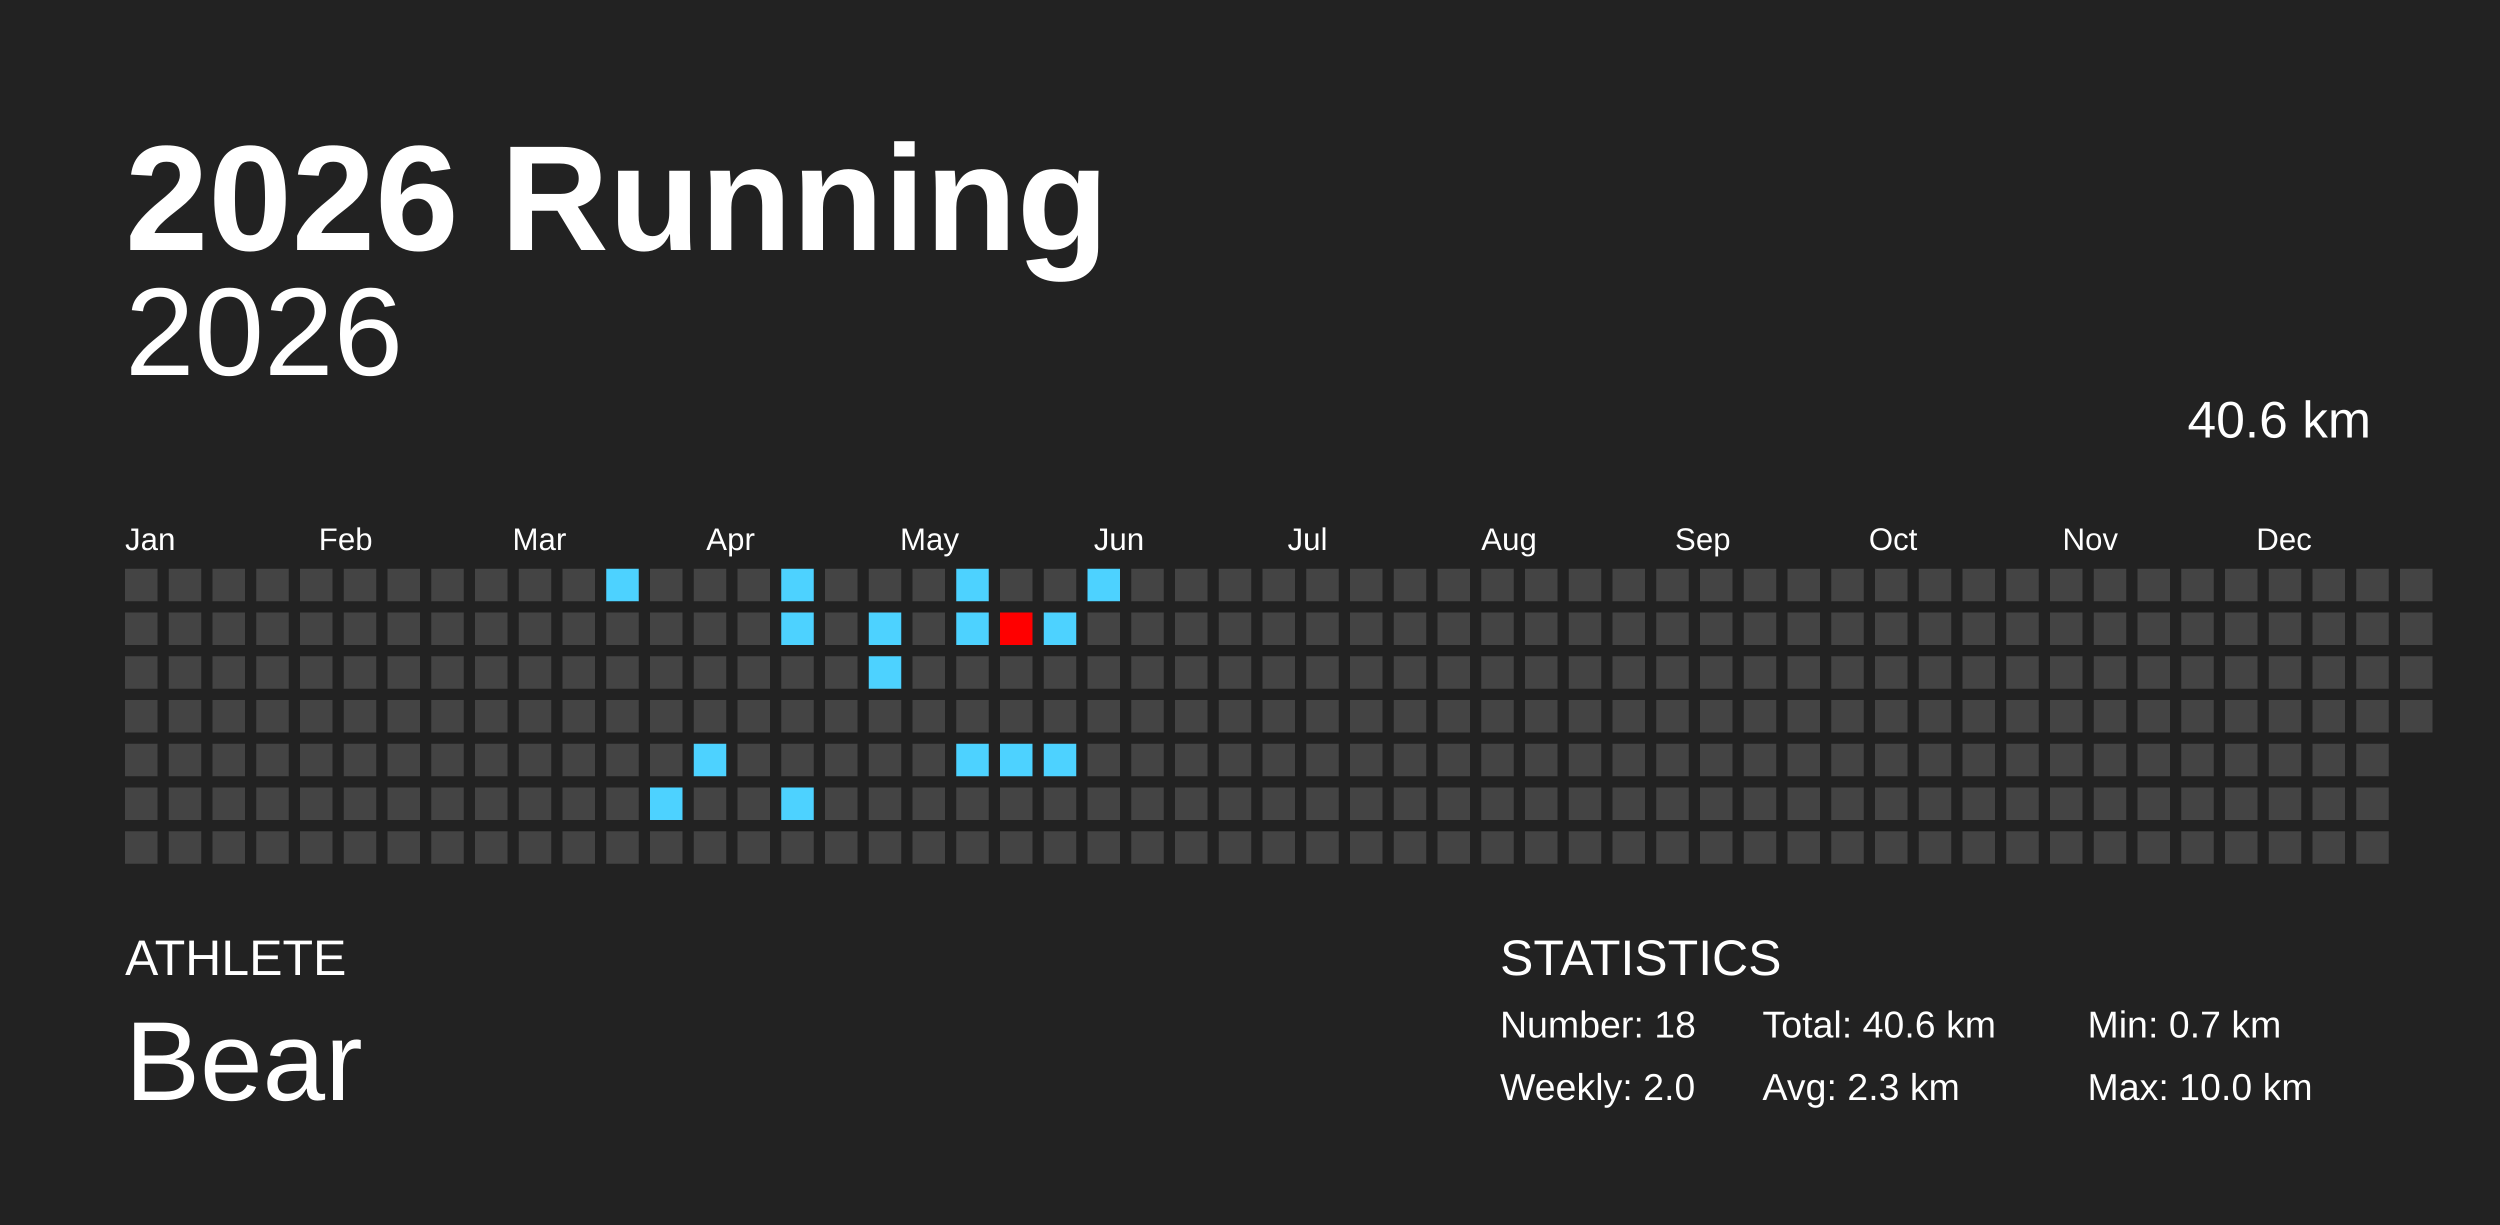
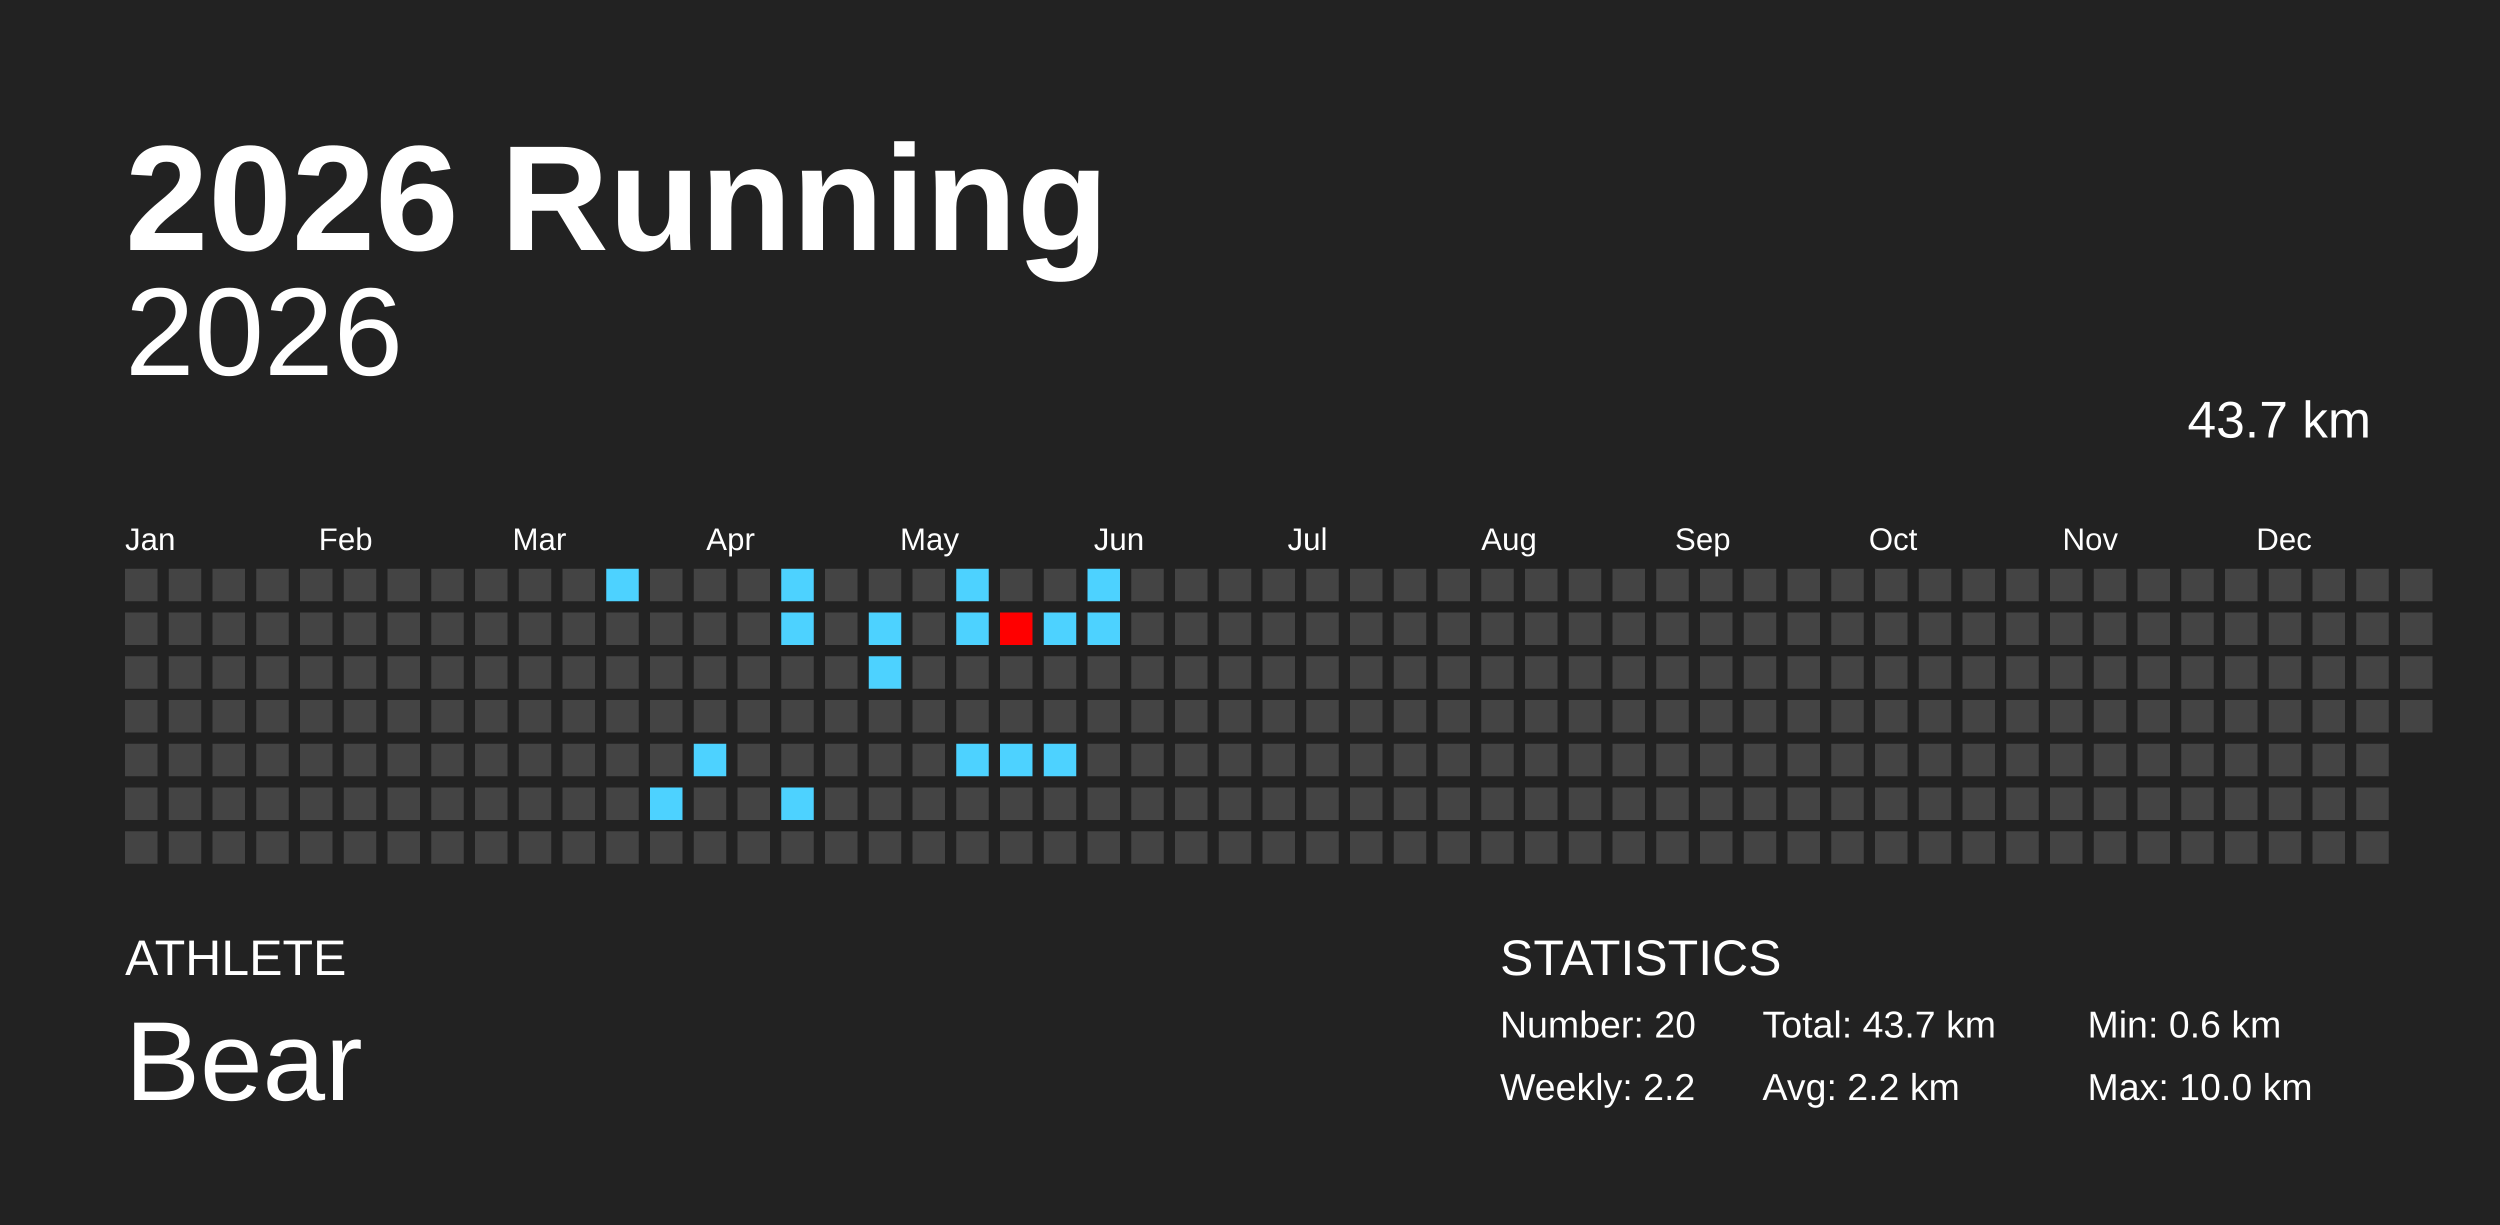
<svg xmlns="http://www.w3.org/2000/svg" baseProfile="full" height="98mm" version="1.1" viewBox="0,0,200,98" width="200mm">
  <defs />
  <rect fill="#222222" height="98" width="200" x="0" y="0" />
  <text fill="#FFFFFF" style="font-size:12px; font-family:Arial; font-weight:bold;" x="10" y="20">2026 Running</text>
  <text fill="#FFFFFF" style="font-size:4px; font-family:Arial" x="10" y="78">ATHLETE</text>
  <text fill="#FFFFFF" style="font-size:9px; font-family:Arial" x="10" y="88">Bear</text>
  <text fill="#FFFFFF" style="font-size:4px; font-family:Arial" x="120" y="78">STATISTICS</text>
-   <text fill="#FFFFFF" style="font-size:3px; font-family:Arial" x="120" y="83">Number: 18</text>
-   <text fill="#FFFFFF" style="font-size:3px; font-family:Arial" x="120" y="88">Weekly: 2.0</text>
-   <text fill="#FFFFFF" style="font-size:3px; font-family:Arial" x="141" y="83">Total: 40.6 km</text>
-   <text fill="#FFFFFF" style="font-size:3px; font-family:Arial" x="141" y="88">Avg: 2.3 km</text>
-   <text fill="#FFFFFF" style="font-size:3px; font-family:Arial" x="167" y="83">Min: 0.7 km</text>
+   <text fill="#FFFFFF" style="font-size:3px; font-family:Arial" x="120" y="83">Number: 20</text>
+   <text fill="#FFFFFF" style="font-size:3px; font-family:Arial" x="120" y="88">Weekly: 2.2</text>
+   <text fill="#FFFFFF" style="font-size:3px; font-family:Arial" x="141" y="83">Total: 43.7 km</text>
+   <text fill="#FFFFFF" style="font-size:3px; font-family:Arial" x="141" y="88">Avg: 2.2 km</text>
+   <text fill="#FFFFFF" style="font-size:3px; font-family:Arial" x="167" y="83">Min: 0.6 km</text>
  <text fill="#FFFFFF" style="font-size:3px; font-family:Arial" x="167" y="88">Max: 10.0 km</text>
  <text alignment-baseline="hanging" fill="#FFFFFF" style="font-size:10.0px; font-family:Arial;" x="10" y="30">2026</text>
-   <text alignment-baseline="hanging" fill="#FFFFFF" style="font-size:4.125px; font-family:Arial;" x="175" y="35">40.6 km</text>
+   <text alignment-baseline="hanging" fill="#FFFFFF" style="font-size:4.125px; font-family:Arial;" x="175" y="35">43.7 km</text>
  <text fill="#FFFFFF" style="font-size:2.5px; font-family:Arial" x="10.0" y="44">Jan</text>
  <text fill="#FFFFFF" style="font-size:2.5px; font-family:Arial" x="25.5" y="44">Feb</text>
  <text fill="#FFFFFF" style="font-size:2.5px; font-family:Arial" x="41.0" y="44">Mar</text>
  <text fill="#FFFFFF" style="font-size:2.5px; font-family:Arial" x="56.5" y="44">Apr</text>
  <text fill="#FFFFFF" style="font-size:2.5px; font-family:Arial" x="72.0" y="44">May</text>
  <text fill="#FFFFFF" style="font-size:2.5px; font-family:Arial" x="87.5" y="44">Jun</text>
  <text fill="#FFFFFF" style="font-size:2.5px; font-family:Arial" x="103.0" y="44">Jul</text>
  <text fill="#FFFFFF" style="font-size:2.5px; font-family:Arial" x="118.5" y="44">Aug</text>
  <text fill="#FFFFFF" style="font-size:2.5px; font-family:Arial" x="134.0" y="44">Sep</text>
  <text fill="#FFFFFF" style="font-size:2.5px; font-family:Arial" x="149.5" y="44">Oct</text>
  <text fill="#FFFFFF" style="font-size:2.5px; font-family:Arial" x="165.0" y="44">Nov</text>
  <text fill="#FFFFFF" style="font-size:2.5px; font-family:Arial" x="180.5" y="44">Dec</text>
  <rect fill="#444444" height="2.6" width="2.6" x="10.0" y="45.5" />
  <rect fill="#444444" height="2.6" width="2.6" x="10.0" y="49.0" />
  <rect fill="#444444" height="2.6" width="2.6" x="10.0" y="52.5" />
  <rect fill="#444444" height="2.6" width="2.6" x="10.0" y="56.0" />
  <rect fill="#444444" height="2.6" width="2.6" x="10.0" y="59.5" />
  <rect fill="#444444" height="2.6" width="2.6" x="10.0" y="63.0" />
  <rect fill="#444444" height="2.6" width="2.6" x="10.0" y="66.5" />
  <rect fill="#444444" height="2.6" width="2.6" x="13.5" y="45.5" />
  <rect fill="#444444" height="2.6" width="2.6" x="13.5" y="49.0" />
  <rect fill="#444444" height="2.6" width="2.6" x="13.5" y="52.5" />
  <rect fill="#444444" height="2.6" width="2.6" x="13.5" y="56.0" />
  <rect fill="#444444" height="2.6" width="2.6" x="13.5" y="59.5" />
  <rect fill="#444444" height="2.6" width="2.6" x="13.5" y="63.0" />
  <rect fill="#444444" height="2.6" width="2.6" x="13.5" y="66.5" />
  <rect fill="#444444" height="2.6" width="2.6" x="17.0" y="45.5" />
  <rect fill="#444444" height="2.6" width="2.6" x="17.0" y="49.0" />
  <rect fill="#444444" height="2.6" width="2.6" x="17.0" y="52.5" />
  <rect fill="#444444" height="2.6" width="2.6" x="17.0" y="56.0" />
  <rect fill="#444444" height="2.6" width="2.6" x="17.0" y="59.5" />
  <rect fill="#444444" height="2.6" width="2.6" x="17.0" y="63.0" />
  <rect fill="#444444" height="2.6" width="2.6" x="17.0" y="66.5" />
  <rect fill="#444444" height="2.6" width="2.6" x="20.5" y="45.5" />
  <rect fill="#444444" height="2.6" width="2.6" x="20.5" y="49.0" />
  <rect fill="#444444" height="2.6" width="2.6" x="20.5" y="52.5" />
  <rect fill="#444444" height="2.6" width="2.6" x="20.5" y="56.0" />
  <rect fill="#444444" height="2.6" width="2.6" x="20.5" y="59.5" />
  <rect fill="#444444" height="2.6" width="2.6" x="20.5" y="63.0" />
  <rect fill="#444444" height="2.6" width="2.6" x="20.5" y="66.5" />
  <rect fill="#444444" height="2.6" width="2.6" x="24.0" y="45.5" />
  <rect fill="#444444" height="2.6" width="2.6" x="24.0" y="49.0" />
  <rect fill="#444444" height="2.6" width="2.6" x="24.0" y="52.5" />
  <rect fill="#444444" height="2.6" width="2.6" x="24.0" y="56.0" />
  <rect fill="#444444" height="2.6" width="2.6" x="24.0" y="59.5" />
  <rect fill="#444444" height="2.6" width="2.6" x="24.0" y="63.0" />
  <rect fill="#444444" height="2.6" width="2.6" x="24.0" y="66.5" />
  <rect fill="#444444" height="2.6" width="2.6" x="27.5" y="45.5" />
  <rect fill="#444444" height="2.6" width="2.6" x="27.5" y="49.0" />
  <rect fill="#444444" height="2.6" width="2.6" x="27.5" y="52.5" />
  <rect fill="#444444" height="2.6" width="2.6" x="27.5" y="56.0" />
  <rect fill="#444444" height="2.6" width="2.6" x="27.5" y="59.5" />
  <rect fill="#444444" height="2.6" width="2.6" x="27.5" y="63.0" />
  <rect fill="#444444" height="2.6" width="2.6" x="27.5" y="66.5" />
  <rect fill="#444444" height="2.6" width="2.6" x="31.0" y="45.5" />
  <rect fill="#444444" height="2.6" width="2.6" x="31.0" y="49.0" />
  <rect fill="#444444" height="2.6" width="2.6" x="31.0" y="52.5" />
  <rect fill="#444444" height="2.6" width="2.6" x="31.0" y="56.0" />
  <rect fill="#444444" height="2.6" width="2.6" x="31.0" y="59.5" />
  <rect fill="#444444" height="2.6" width="2.6" x="31.0" y="63.0" />
  <rect fill="#444444" height="2.6" width="2.6" x="31.0" y="66.5" />
  <rect fill="#444444" height="2.6" width="2.6" x="34.5" y="45.5" />
  <rect fill="#444444" height="2.6" width="2.6" x="34.5" y="49.0" />
  <rect fill="#444444" height="2.6" width="2.6" x="34.5" y="52.5" />
  <rect fill="#444444" height="2.6" width="2.6" x="34.5" y="56.0" />
  <rect fill="#444444" height="2.6" width="2.6" x="34.5" y="59.5" />
  <rect fill="#444444" height="2.6" width="2.6" x="34.5" y="63.0" />
  <rect fill="#444444" height="2.6" width="2.6" x="34.5" y="66.5" />
  <rect fill="#444444" height="2.6" width="2.6" x="38.0" y="45.5" />
  <rect fill="#444444" height="2.6" width="2.6" x="38.0" y="49.0" />
  <rect fill="#444444" height="2.6" width="2.6" x="38.0" y="52.5" />
  <rect fill="#444444" height="2.6" width="2.6" x="38.0" y="56.0" />
  <rect fill="#444444" height="2.6" width="2.6" x="38.0" y="59.5" />
  <rect fill="#444444" height="2.6" width="2.6" x="38.0" y="63.0" />
  <rect fill="#444444" height="2.6" width="2.6" x="38.0" y="66.5" />
  <rect fill="#444444" height="2.6" width="2.6" x="41.5" y="45.5" />
  <rect fill="#444444" height="2.6" width="2.6" x="41.5" y="49.0" />
  <rect fill="#444444" height="2.6" width="2.6" x="41.5" y="52.5" />
  <rect fill="#444444" height="2.6" width="2.6" x="41.5" y="56.0" />
  <rect fill="#444444" height="2.6" width="2.6" x="41.5" y="59.5" />
  <rect fill="#444444" height="2.6" width="2.6" x="41.5" y="63.0" />
  <rect fill="#444444" height="2.6" width="2.6" x="41.5" y="66.5" />
  <rect fill="#444444" height="2.6" width="2.6" x="45.0" y="45.5" />
  <rect fill="#444444" height="2.6" width="2.6" x="45.0" y="49.0" />
  <rect fill="#444444" height="2.6" width="2.6" x="45.0" y="52.5" />
  <rect fill="#444444" height="2.6" width="2.6" x="45.0" y="56.0" />
  <rect fill="#444444" height="2.6" width="2.6" x="45.0" y="59.5" />
  <rect fill="#444444" height="2.6" width="2.6" x="45.0" y="63.0" />
  <rect fill="#444444" height="2.6" width="2.6" x="45.0" y="66.5" />
  <rect fill="#4dd2ff" height="2.6" width="2.6" x="48.5" y="45.5" />
  <rect fill="#444444" height="2.6" width="2.6" x="48.5" y="49.0" />
  <rect fill="#444444" height="2.6" width="2.6" x="48.5" y="52.5" />
  <rect fill="#444444" height="2.6" width="2.6" x="48.5" y="56.0" />
  <rect fill="#444444" height="2.6" width="2.6" x="48.5" y="59.5" />
  <rect fill="#444444" height="2.6" width="2.6" x="48.5" y="63.0" />
  <rect fill="#444444" height="2.6" width="2.6" x="48.5" y="66.5" />
  <rect fill="#444444" height="2.6" width="2.6" x="52.0" y="45.5" />
  <rect fill="#444444" height="2.6" width="2.6" x="52.0" y="49.0" />
  <rect fill="#444444" height="2.6" width="2.6" x="52.0" y="52.5" />
  <rect fill="#444444" height="2.6" width="2.6" x="52.0" y="56.0" />
  <rect fill="#444444" height="2.6" width="2.6" x="52.0" y="59.5" />
  <rect fill="#4dd2ff" height="2.6" width="2.6" x="52.0" y="63.0" />
  <rect fill="#444444" height="2.6" width="2.6" x="52.0" y="66.5" />
  <rect fill="#444444" height="2.6" width="2.6" x="55.5" y="45.5" />
  <rect fill="#444444" height="2.6" width="2.6" x="55.5" y="49.0" />
  <rect fill="#444444" height="2.6" width="2.6" x="55.5" y="52.5" />
  <rect fill="#444444" height="2.6" width="2.6" x="55.5" y="56.0" />
  <rect fill="#4dd2ff" height="2.6" width="2.6" x="55.5" y="59.5" />
  <rect fill="#444444" height="2.6" width="2.6" x="55.5" y="63.0" />
  <rect fill="#444444" height="2.6" width="2.6" x="55.5" y="66.5" />
  <rect fill="#444444" height="2.6" width="2.6" x="59.0" y="45.5" />
  <rect fill="#444444" height="2.6" width="2.6" x="59.0" y="49.0" />
  <rect fill="#444444" height="2.6" width="2.6" x="59.0" y="52.5" />
  <rect fill="#444444" height="2.6" width="2.6" x="59.0" y="56.0" />
  <rect fill="#444444" height="2.6" width="2.6" x="59.0" y="59.5" />
  <rect fill="#444444" height="2.6" width="2.6" x="59.0" y="63.0" />
  <rect fill="#444444" height="2.6" width="2.6" x="59.0" y="66.5" />
  <rect fill="#4dd2ff" height="2.6" width="2.6" x="62.5" y="45.5" />
  <rect fill="#4dd2ff" height="2.6" width="2.6" x="62.5" y="49.0" />
  <rect fill="#444444" height="2.6" width="2.6" x="62.5" y="52.5" />
  <rect fill="#444444" height="2.6" width="2.6" x="62.5" y="56.0" />
  <rect fill="#444444" height="2.6" width="2.6" x="62.5" y="59.5" />
  <rect fill="#4dd2ff" height="2.6" width="2.6" x="62.5" y="63.0" />
  <rect fill="#444444" height="2.6" width="2.6" x="62.5" y="66.5" />
  <rect fill="#444444" height="2.6" width="2.6" x="66.0" y="45.5" />
  <rect fill="#444444" height="2.6" width="2.6" x="66.0" y="49.0" />
  <rect fill="#444444" height="2.6" width="2.6" x="66.0" y="52.5" />
  <rect fill="#444444" height="2.6" width="2.6" x="66.0" y="56.0" />
  <rect fill="#444444" height="2.6" width="2.6" x="66.0" y="59.5" />
  <rect fill="#444444" height="2.6" width="2.6" x="66.0" y="63.0" />
  <rect fill="#444444" height="2.6" width="2.6" x="66.0" y="66.5" />
  <rect fill="#444444" height="2.6" width="2.6" x="69.5" y="45.5" />
  <rect fill="#4dd2ff" height="2.6" width="2.6" x="69.5" y="49.0" />
  <rect fill="#4dd2ff" height="2.6" width="2.6" x="69.5" y="52.5" />
  <rect fill="#444444" height="2.6" width="2.6" x="69.5" y="56.0" />
  <rect fill="#444444" height="2.6" width="2.6" x="69.5" y="59.5" />
  <rect fill="#444444" height="2.6" width="2.6" x="69.5" y="63.0" />
  <rect fill="#444444" height="2.6" width="2.6" x="69.5" y="66.5" />
  <rect fill="#444444" height="2.6" width="2.6" x="73.0" y="45.5" />
  <rect fill="#444444" height="2.6" width="2.6" x="73.0" y="49.0" />
  <rect fill="#444444" height="2.6" width="2.6" x="73.0" y="52.5" />
  <rect fill="#444444" height="2.6" width="2.6" x="73.0" y="56.0" />
  <rect fill="#444444" height="2.6" width="2.6" x="73.0" y="59.5" />
  <rect fill="#444444" height="2.6" width="2.6" x="73.0" y="63.0" />
  <rect fill="#444444" height="2.6" width="2.6" x="73.0" y="66.5" />
  <rect fill="#4dd2ff" height="2.6" width="2.6" x="76.5" y="45.5" />
  <rect fill="#4dd2ff" height="2.6" width="2.6" x="76.5" y="49.0" />
  <rect fill="#444444" height="2.6" width="2.6" x="76.5" y="52.5" />
  <rect fill="#444444" height="2.6" width="2.6" x="76.5" y="56.0" />
  <rect fill="#4dd2ff" height="2.6" width="2.6" x="76.5" y="59.5" />
  <rect fill="#444444" height="2.6" width="2.6" x="76.5" y="63.0" />
  <rect fill="#444444" height="2.6" width="2.6" x="76.5" y="66.5" />
  <rect fill="#444444" height="2.6" width="2.6" x="80.0" y="45.5" />
  <rect fill="#ff0000" height="2.6" width="2.6" x="80.0" y="49.0" />
  <rect fill="#444444" height="2.6" width="2.6" x="80.0" y="52.5" />
  <rect fill="#444444" height="2.6" width="2.6" x="80.0" y="56.0" />
  <rect fill="#4dd2ff" height="2.6" width="2.6" x="80.0" y="59.5" />
  <rect fill="#444444" height="2.6" width="2.6" x="80.0" y="63.0" />
  <rect fill="#444444" height="2.6" width="2.6" x="80.0" y="66.5" />
  <rect fill="#444444" height="2.6" width="2.6" x="83.5" y="45.5" />
  <rect fill="#4dd2ff" height="2.6" width="2.6" x="83.5" y="49.0" />
  <rect fill="#444444" height="2.6" width="2.6" x="83.5" y="52.5" />
  <rect fill="#444444" height="2.6" width="2.6" x="83.5" y="56.0" />
  <rect fill="#4dd2ff" height="2.6" width="2.6" x="83.5" y="59.5" />
  <rect fill="#444444" height="2.6" width="2.6" x="83.5" y="63.0" />
  <rect fill="#444444" height="2.6" width="2.6" x="83.5" y="66.5" />
  <rect fill="#4dd2ff" height="2.6" width="2.6" x="87.0" y="45.5" />
-   <rect fill="#444444" height="2.6" width="2.6" x="87.0" y="49.0" />
+   <rect fill="#4dd2ff" height="2.6" width="2.6" x="87.0" y="49.0" />
  <rect fill="#444444" height="2.6" width="2.6" x="87.0" y="52.5" />
  <rect fill="#444444" height="2.6" width="2.6" x="87.0" y="56.0" />
  <rect fill="#444444" height="2.6" width="2.6" x="87.0" y="59.5" />
  <rect fill="#444444" height="2.6" width="2.6" x="87.0" y="63.0" />
  <rect fill="#444444" height="2.6" width="2.6" x="87.0" y="66.5" />
  <rect fill="#444444" height="2.6" width="2.6" x="90.5" y="45.5" />
  <rect fill="#444444" height="2.6" width="2.6" x="90.5" y="49.0" />
  <rect fill="#444444" height="2.6" width="2.6" x="90.5" y="52.5" />
  <rect fill="#444444" height="2.6" width="2.6" x="90.5" y="56.0" />
  <rect fill="#444444" height="2.6" width="2.6" x="90.5" y="59.5" />
  <rect fill="#444444" height="2.6" width="2.6" x="90.5" y="63.0" />
  <rect fill="#444444" height="2.6" width="2.6" x="90.5" y="66.5" />
  <rect fill="#444444" height="2.6" width="2.6" x="94.0" y="45.5" />
  <rect fill="#444444" height="2.6" width="2.6" x="94.0" y="49.0" />
  <rect fill="#444444" height="2.6" width="2.6" x="94.0" y="52.5" />
  <rect fill="#444444" height="2.6" width="2.6" x="94.0" y="56.0" />
  <rect fill="#444444" height="2.6" width="2.6" x="94.0" y="59.5" />
  <rect fill="#444444" height="2.6" width="2.6" x="94.0" y="63.0" />
  <rect fill="#444444" height="2.6" width="2.6" x="94.0" y="66.5" />
  <rect fill="#444444" height="2.6" width="2.6" x="97.5" y="45.5" />
  <rect fill="#444444" height="2.6" width="2.6" x="97.5" y="49.0" />
  <rect fill="#444444" height="2.6" width="2.6" x="97.5" y="52.5" />
  <rect fill="#444444" height="2.6" width="2.6" x="97.5" y="56.0" />
  <rect fill="#444444" height="2.6" width="2.6" x="97.5" y="59.5" />
  <rect fill="#444444" height="2.6" width="2.6" x="97.5" y="63.0" />
  <rect fill="#444444" height="2.6" width="2.6" x="97.5" y="66.5" />
  <rect fill="#444444" height="2.6" width="2.6" x="101.0" y="45.5" />
  <rect fill="#444444" height="2.6" width="2.6" x="101.0" y="49.0" />
  <rect fill="#444444" height="2.6" width="2.6" x="101.0" y="52.5" />
  <rect fill="#444444" height="2.6" width="2.6" x="101.0" y="56.0" />
  <rect fill="#444444" height="2.6" width="2.6" x="101.0" y="59.5" />
  <rect fill="#444444" height="2.6" width="2.6" x="101.0" y="63.0" />
  <rect fill="#444444" height="2.6" width="2.6" x="101.0" y="66.5" />
  <rect fill="#444444" height="2.6" width="2.6" x="104.5" y="45.5" />
  <rect fill="#444444" height="2.6" width="2.6" x="104.5" y="49.0" />
  <rect fill="#444444" height="2.6" width="2.6" x="104.5" y="52.5" />
  <rect fill="#444444" height="2.6" width="2.6" x="104.5" y="56.0" />
  <rect fill="#444444" height="2.6" width="2.6" x="104.5" y="59.5" />
  <rect fill="#444444" height="2.6" width="2.6" x="104.5" y="63.0" />
  <rect fill="#444444" height="2.6" width="2.6" x="104.5" y="66.5" />
  <rect fill="#444444" height="2.6" width="2.6" x="108.0" y="45.5" />
  <rect fill="#444444" height="2.6" width="2.6" x="108.0" y="49.0" />
  <rect fill="#444444" height="2.6" width="2.6" x="108.0" y="52.5" />
  <rect fill="#444444" height="2.6" width="2.6" x="108.0" y="56.0" />
  <rect fill="#444444" height="2.6" width="2.6" x="108.0" y="59.5" />
  <rect fill="#444444" height="2.6" width="2.6" x="108.0" y="63.0" />
  <rect fill="#444444" height="2.6" width="2.6" x="108.0" y="66.5" />
  <rect fill="#444444" height="2.6" width="2.6" x="111.5" y="45.5" />
  <rect fill="#444444" height="2.6" width="2.6" x="111.5" y="49.0" />
  <rect fill="#444444" height="2.6" width="2.6" x="111.5" y="52.5" />
  <rect fill="#444444" height="2.6" width="2.6" x="111.5" y="56.0" />
  <rect fill="#444444" height="2.6" width="2.6" x="111.5" y="59.5" />
  <rect fill="#444444" height="2.6" width="2.6" x="111.5" y="63.0" />
  <rect fill="#444444" height="2.6" width="2.6" x="111.5" y="66.5" />
  <rect fill="#444444" height="2.6" width="2.6" x="115.0" y="45.5" />
  <rect fill="#444444" height="2.6" width="2.6" x="115.0" y="49.0" />
  <rect fill="#444444" height="2.6" width="2.6" x="115.0" y="52.5" />
  <rect fill="#444444" height="2.6" width="2.6" x="115.0" y="56.0" />
  <rect fill="#444444" height="2.6" width="2.6" x="115.0" y="59.5" />
  <rect fill="#444444" height="2.6" width="2.6" x="115.0" y="63.0" />
  <rect fill="#444444" height="2.6" width="2.6" x="115.0" y="66.5" />
  <rect fill="#444444" height="2.6" width="2.6" x="118.5" y="45.5" />
  <rect fill="#444444" height="2.6" width="2.6" x="118.5" y="49.0" />
  <rect fill="#444444" height="2.6" width="2.6" x="118.5" y="52.5" />
  <rect fill="#444444" height="2.6" width="2.6" x="118.5" y="56.0" />
  <rect fill="#444444" height="2.6" width="2.6" x="118.5" y="59.5" />
  <rect fill="#444444" height="2.6" width="2.6" x="118.5" y="63.0" />
  <rect fill="#444444" height="2.6" width="2.6" x="118.5" y="66.5" />
  <rect fill="#444444" height="2.6" width="2.6" x="122.0" y="45.5" />
  <rect fill="#444444" height="2.6" width="2.6" x="122.0" y="49.0" />
  <rect fill="#444444" height="2.6" width="2.6" x="122.0" y="52.5" />
  <rect fill="#444444" height="2.6" width="2.6" x="122.0" y="56.0" />
  <rect fill="#444444" height="2.6" width="2.6" x="122.0" y="59.5" />
  <rect fill="#444444" height="2.6" width="2.6" x="122.0" y="63.0" />
  <rect fill="#444444" height="2.6" width="2.6" x="122.0" y="66.5" />
  <rect fill="#444444" height="2.6" width="2.6" x="125.5" y="45.5" />
  <rect fill="#444444" height="2.6" width="2.6" x="125.5" y="49.0" />
  <rect fill="#444444" height="2.6" width="2.6" x="125.5" y="52.5" />
  <rect fill="#444444" height="2.6" width="2.6" x="125.5" y="56.0" />
  <rect fill="#444444" height="2.6" width="2.6" x="125.5" y="59.5" />
  <rect fill="#444444" height="2.6" width="2.6" x="125.5" y="63.0" />
  <rect fill="#444444" height="2.6" width="2.6" x="125.5" y="66.5" />
  <rect fill="#444444" height="2.6" width="2.6" x="129.0" y="45.5" />
  <rect fill="#444444" height="2.6" width="2.6" x="129.0" y="49.0" />
  <rect fill="#444444" height="2.6" width="2.6" x="129.0" y="52.5" />
  <rect fill="#444444" height="2.6" width="2.6" x="129.0" y="56.0" />
  <rect fill="#444444" height="2.6" width="2.6" x="129.0" y="59.5" />
  <rect fill="#444444" height="2.6" width="2.6" x="129.0" y="63.0" />
  <rect fill="#444444" height="2.6" width="2.6" x="129.0" y="66.5" />
  <rect fill="#444444" height="2.6" width="2.6" x="132.5" y="45.5" />
  <rect fill="#444444" height="2.6" width="2.6" x="132.5" y="49.0" />
  <rect fill="#444444" height="2.6" width="2.6" x="132.5" y="52.5" />
  <rect fill="#444444" height="2.6" width="2.6" x="132.5" y="56.0" />
  <rect fill="#444444" height="2.6" width="2.6" x="132.5" y="59.5" />
  <rect fill="#444444" height="2.6" width="2.6" x="132.5" y="63.0" />
  <rect fill="#444444" height="2.6" width="2.6" x="132.5" y="66.5" />
  <rect fill="#444444" height="2.6" width="2.6" x="136.0" y="45.5" />
  <rect fill="#444444" height="2.6" width="2.6" x="136.0" y="49.0" />
  <rect fill="#444444" height="2.6" width="2.6" x="136.0" y="52.5" />
  <rect fill="#444444" height="2.6" width="2.6" x="136.0" y="56.0" />
  <rect fill="#444444" height="2.6" width="2.6" x="136.0" y="59.5" />
  <rect fill="#444444" height="2.6" width="2.6" x="136.0" y="63.0" />
  <rect fill="#444444" height="2.6" width="2.6" x="136.0" y="66.5" />
  <rect fill="#444444" height="2.6" width="2.6" x="139.5" y="45.5" />
  <rect fill="#444444" height="2.6" width="2.6" x="139.5" y="49.0" />
  <rect fill="#444444" height="2.6" width="2.6" x="139.5" y="52.5" />
  <rect fill="#444444" height="2.6" width="2.6" x="139.5" y="56.0" />
  <rect fill="#444444" height="2.6" width="2.6" x="139.5" y="59.5" />
  <rect fill="#444444" height="2.6" width="2.6" x="139.5" y="63.0" />
  <rect fill="#444444" height="2.6" width="2.6" x="139.5" y="66.5" />
  <rect fill="#444444" height="2.6" width="2.6" x="143.0" y="45.5" />
  <rect fill="#444444" height="2.6" width="2.6" x="143.0" y="49.0" />
  <rect fill="#444444" height="2.6" width="2.6" x="143.0" y="52.5" />
  <rect fill="#444444" height="2.6" width="2.6" x="143.0" y="56.0" />
  <rect fill="#444444" height="2.6" width="2.6" x="143.0" y="59.5" />
  <rect fill="#444444" height="2.6" width="2.6" x="143.0" y="63.0" />
  <rect fill="#444444" height="2.6" width="2.6" x="143.0" y="66.5" />
  <rect fill="#444444" height="2.6" width="2.6" x="146.5" y="45.5" />
  <rect fill="#444444" height="2.6" width="2.6" x="146.5" y="49.0" />
  <rect fill="#444444" height="2.6" width="2.6" x="146.5" y="52.5" />
  <rect fill="#444444" height="2.6" width="2.6" x="146.5" y="56.0" />
  <rect fill="#444444" height="2.6" width="2.6" x="146.5" y="59.5" />
  <rect fill="#444444" height="2.6" width="2.6" x="146.5" y="63.0" />
  <rect fill="#444444" height="2.6" width="2.6" x="146.5" y="66.5" />
  <rect fill="#444444" height="2.6" width="2.6" x="150.0" y="45.5" />
  <rect fill="#444444" height="2.6" width="2.6" x="150.0" y="49.0" />
  <rect fill="#444444" height="2.6" width="2.6" x="150.0" y="52.5" />
  <rect fill="#444444" height="2.6" width="2.6" x="150.0" y="56.0" />
  <rect fill="#444444" height="2.6" width="2.6" x="150.0" y="59.5" />
  <rect fill="#444444" height="2.6" width="2.6" x="150.0" y="63.0" />
  <rect fill="#444444" height="2.6" width="2.6" x="150.0" y="66.5" />
  <rect fill="#444444" height="2.6" width="2.6" x="153.5" y="45.5" />
  <rect fill="#444444" height="2.6" width="2.6" x="153.5" y="49.0" />
  <rect fill="#444444" height="2.6" width="2.6" x="153.5" y="52.5" />
  <rect fill="#444444" height="2.6" width="2.6" x="153.5" y="56.0" />
  <rect fill="#444444" height="2.6" width="2.6" x="153.5" y="59.5" />
  <rect fill="#444444" height="2.6" width="2.6" x="153.5" y="63.0" />
  <rect fill="#444444" height="2.6" width="2.6" x="153.5" y="66.5" />
  <rect fill="#444444" height="2.6" width="2.6" x="157.0" y="45.5" />
  <rect fill="#444444" height="2.6" width="2.6" x="157.0" y="49.0" />
  <rect fill="#444444" height="2.6" width="2.6" x="157.0" y="52.5" />
  <rect fill="#444444" height="2.6" width="2.6" x="157.0" y="56.0" />
  <rect fill="#444444" height="2.6" width="2.6" x="157.0" y="59.5" />
  <rect fill="#444444" height="2.6" width="2.6" x="157.0" y="63.0" />
  <rect fill="#444444" height="2.6" width="2.6" x="157.0" y="66.5" />
  <rect fill="#444444" height="2.6" width="2.6" x="160.5" y="45.5" />
  <rect fill="#444444" height="2.6" width="2.6" x="160.5" y="49.0" />
  <rect fill="#444444" height="2.6" width="2.6" x="160.5" y="52.5" />
  <rect fill="#444444" height="2.6" width="2.6" x="160.5" y="56.0" />
  <rect fill="#444444" height="2.6" width="2.6" x="160.5" y="59.5" />
  <rect fill="#444444" height="2.6" width="2.6" x="160.5" y="63.0" />
  <rect fill="#444444" height="2.6" width="2.6" x="160.5" y="66.5" />
  <rect fill="#444444" height="2.6" width="2.6" x="164.0" y="45.5" />
  <rect fill="#444444" height="2.6" width="2.6" x="164.0" y="49.0" />
  <rect fill="#444444" height="2.6" width="2.6" x="164.0" y="52.5" />
  <rect fill="#444444" height="2.6" width="2.6" x="164.0" y="56.0" />
  <rect fill="#444444" height="2.6" width="2.6" x="164.0" y="59.5" />
  <rect fill="#444444" height="2.6" width="2.6" x="164.0" y="63.0" />
  <rect fill="#444444" height="2.6" width="2.6" x="164.0" y="66.5" />
  <rect fill="#444444" height="2.6" width="2.6" x="167.5" y="45.5" />
  <rect fill="#444444" height="2.6" width="2.6" x="167.5" y="49.0" />
  <rect fill="#444444" height="2.6" width="2.6" x="167.5" y="52.5" />
  <rect fill="#444444" height="2.6" width="2.6" x="167.5" y="56.0" />
  <rect fill="#444444" height="2.6" width="2.6" x="167.5" y="59.5" />
  <rect fill="#444444" height="2.6" width="2.6" x="167.5" y="63.0" />
  <rect fill="#444444" height="2.6" width="2.6" x="167.5" y="66.5" />
  <rect fill="#444444" height="2.6" width="2.6" x="171.0" y="45.5" />
  <rect fill="#444444" height="2.6" width="2.6" x="171.0" y="49.0" />
  <rect fill="#444444" height="2.6" width="2.6" x="171.0" y="52.5" />
  <rect fill="#444444" height="2.6" width="2.6" x="171.0" y="56.0" />
  <rect fill="#444444" height="2.6" width="2.6" x="171.0" y="59.5" />
  <rect fill="#444444" height="2.6" width="2.6" x="171.0" y="63.0" />
  <rect fill="#444444" height="2.6" width="2.6" x="171.0" y="66.5" />
  <rect fill="#444444" height="2.6" width="2.6" x="174.5" y="45.5" />
  <rect fill="#444444" height="2.6" width="2.6" x="174.5" y="49.0" />
  <rect fill="#444444" height="2.6" width="2.6" x="174.5" y="52.5" />
  <rect fill="#444444" height="2.6" width="2.6" x="174.5" y="56.0" />
  <rect fill="#444444" height="2.6" width="2.6" x="174.5" y="59.5" />
  <rect fill="#444444" height="2.6" width="2.6" x="174.5" y="63.0" />
  <rect fill="#444444" height="2.6" width="2.6" x="174.5" y="66.5" />
  <rect fill="#444444" height="2.6" width="2.6" x="178.0" y="45.5" />
  <rect fill="#444444" height="2.6" width="2.6" x="178.0" y="49.0" />
  <rect fill="#444444" height="2.6" width="2.6" x="178.0" y="52.5" />
  <rect fill="#444444" height="2.6" width="2.6" x="178.0" y="56.0" />
  <rect fill="#444444" height="2.6" width="2.6" x="178.0" y="59.5" />
  <rect fill="#444444" height="2.6" width="2.6" x="178.0" y="63.0" />
  <rect fill="#444444" height="2.6" width="2.6" x="178.0" y="66.5" />
  <rect fill="#444444" height="2.6" width="2.6" x="181.5" y="45.5" />
  <rect fill="#444444" height="2.6" width="2.6" x="181.5" y="49.0" />
  <rect fill="#444444" height="2.6" width="2.6" x="181.5" y="52.5" />
  <rect fill="#444444" height="2.6" width="2.6" x="181.5" y="56.0" />
  <rect fill="#444444" height="2.6" width="2.6" x="181.5" y="59.5" />
  <rect fill="#444444" height="2.6" width="2.6" x="181.5" y="63.0" />
  <rect fill="#444444" height="2.6" width="2.6" x="181.5" y="66.5" />
  <rect fill="#444444" height="2.6" width="2.6" x="185.0" y="45.5" />
  <rect fill="#444444" height="2.6" width="2.6" x="185.0" y="49.0" />
  <rect fill="#444444" height="2.6" width="2.6" x="185.0" y="52.5" />
  <rect fill="#444444" height="2.6" width="2.6" x="185.0" y="56.0" />
  <rect fill="#444444" height="2.6" width="2.6" x="185.0" y="59.5" />
  <rect fill="#444444" height="2.6" width="2.6" x="185.0" y="63.0" />
  <rect fill="#444444" height="2.6" width="2.6" x="185.0" y="66.5" />
  <rect fill="#444444" height="2.6" width="2.6" x="188.5" y="45.5" />
  <rect fill="#444444" height="2.6" width="2.6" x="188.5" y="49.0" />
  <rect fill="#444444" height="2.6" width="2.6" x="188.5" y="52.5" />
  <rect fill="#444444" height="2.6" width="2.6" x="188.5" y="56.0" />
  <rect fill="#444444" height="2.6" width="2.6" x="188.5" y="59.5" />
  <rect fill="#444444" height="2.6" width="2.6" x="188.5" y="63.0" />
  <rect fill="#444444" height="2.6" width="2.6" x="188.5" y="66.5" />
  <rect fill="#444444" height="2.6" width="2.6" x="192.0" y="45.5" />
  <rect fill="#444444" height="2.6" width="2.6" x="192.0" y="49.0" />
  <rect fill="#444444" height="2.6" width="2.6" x="192.0" y="52.5" />
  <rect fill="#444444" height="2.6" width="2.6" x="192.0" y="56.0" />
</svg>
